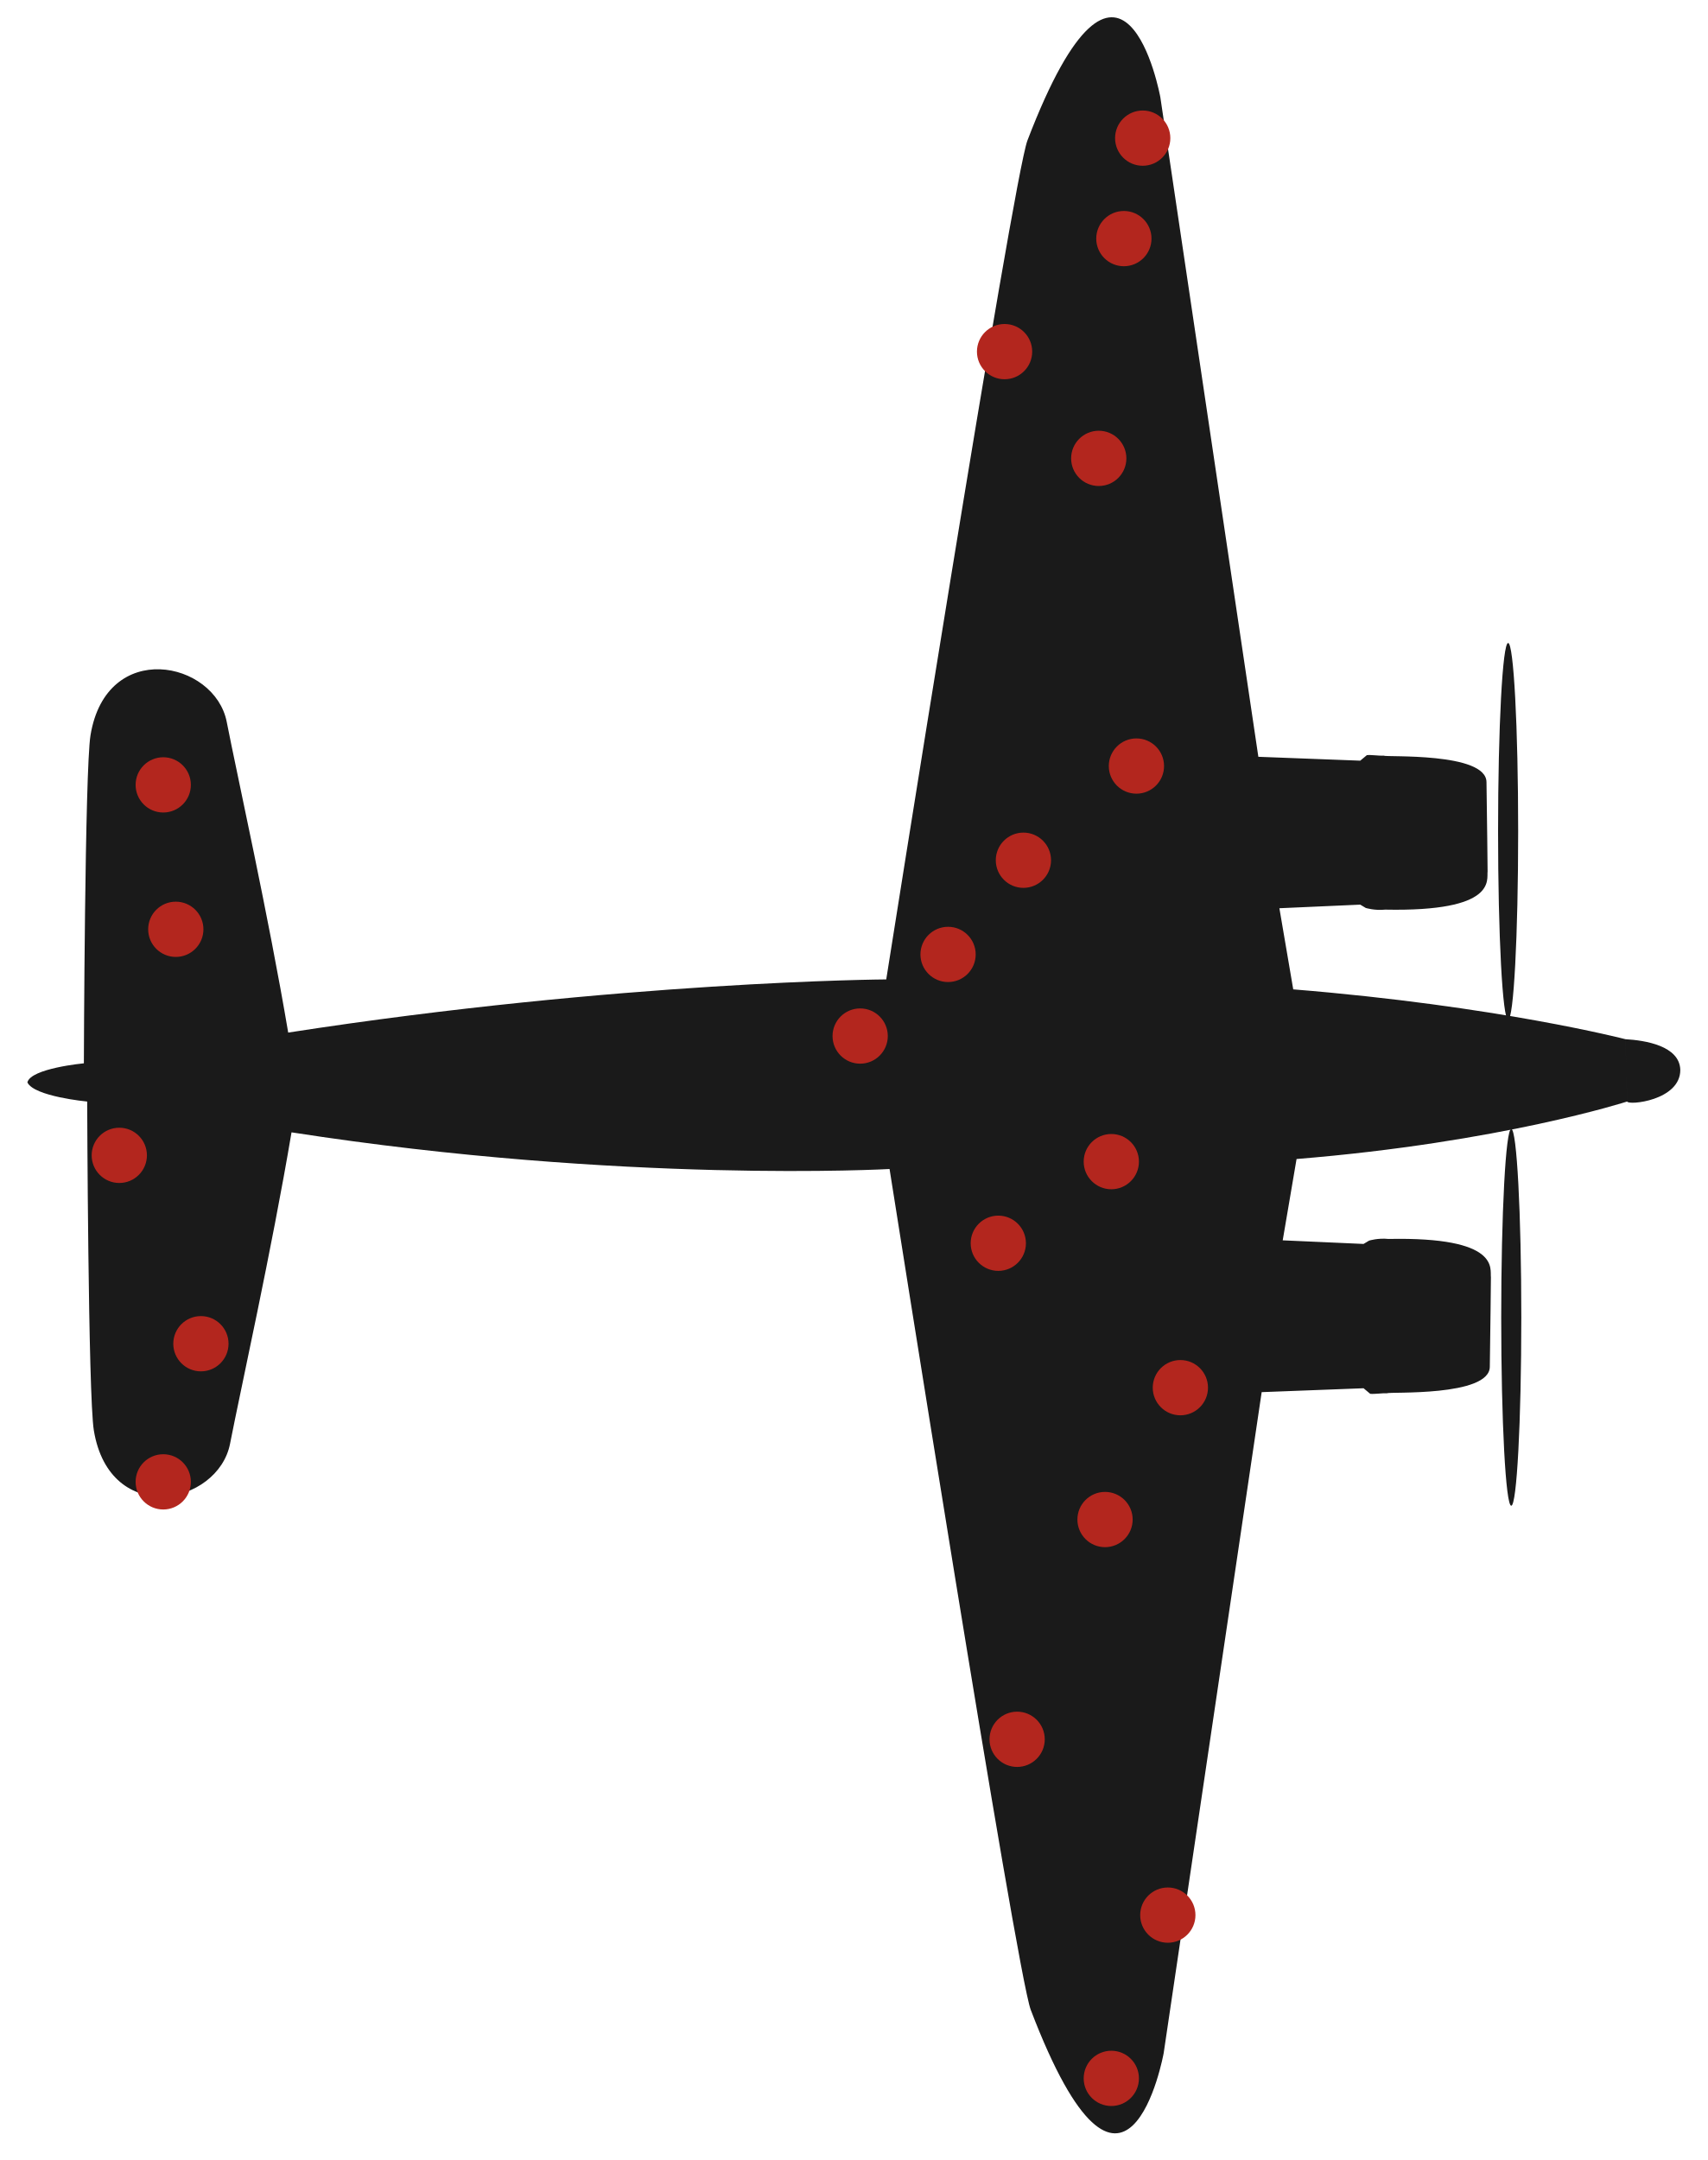
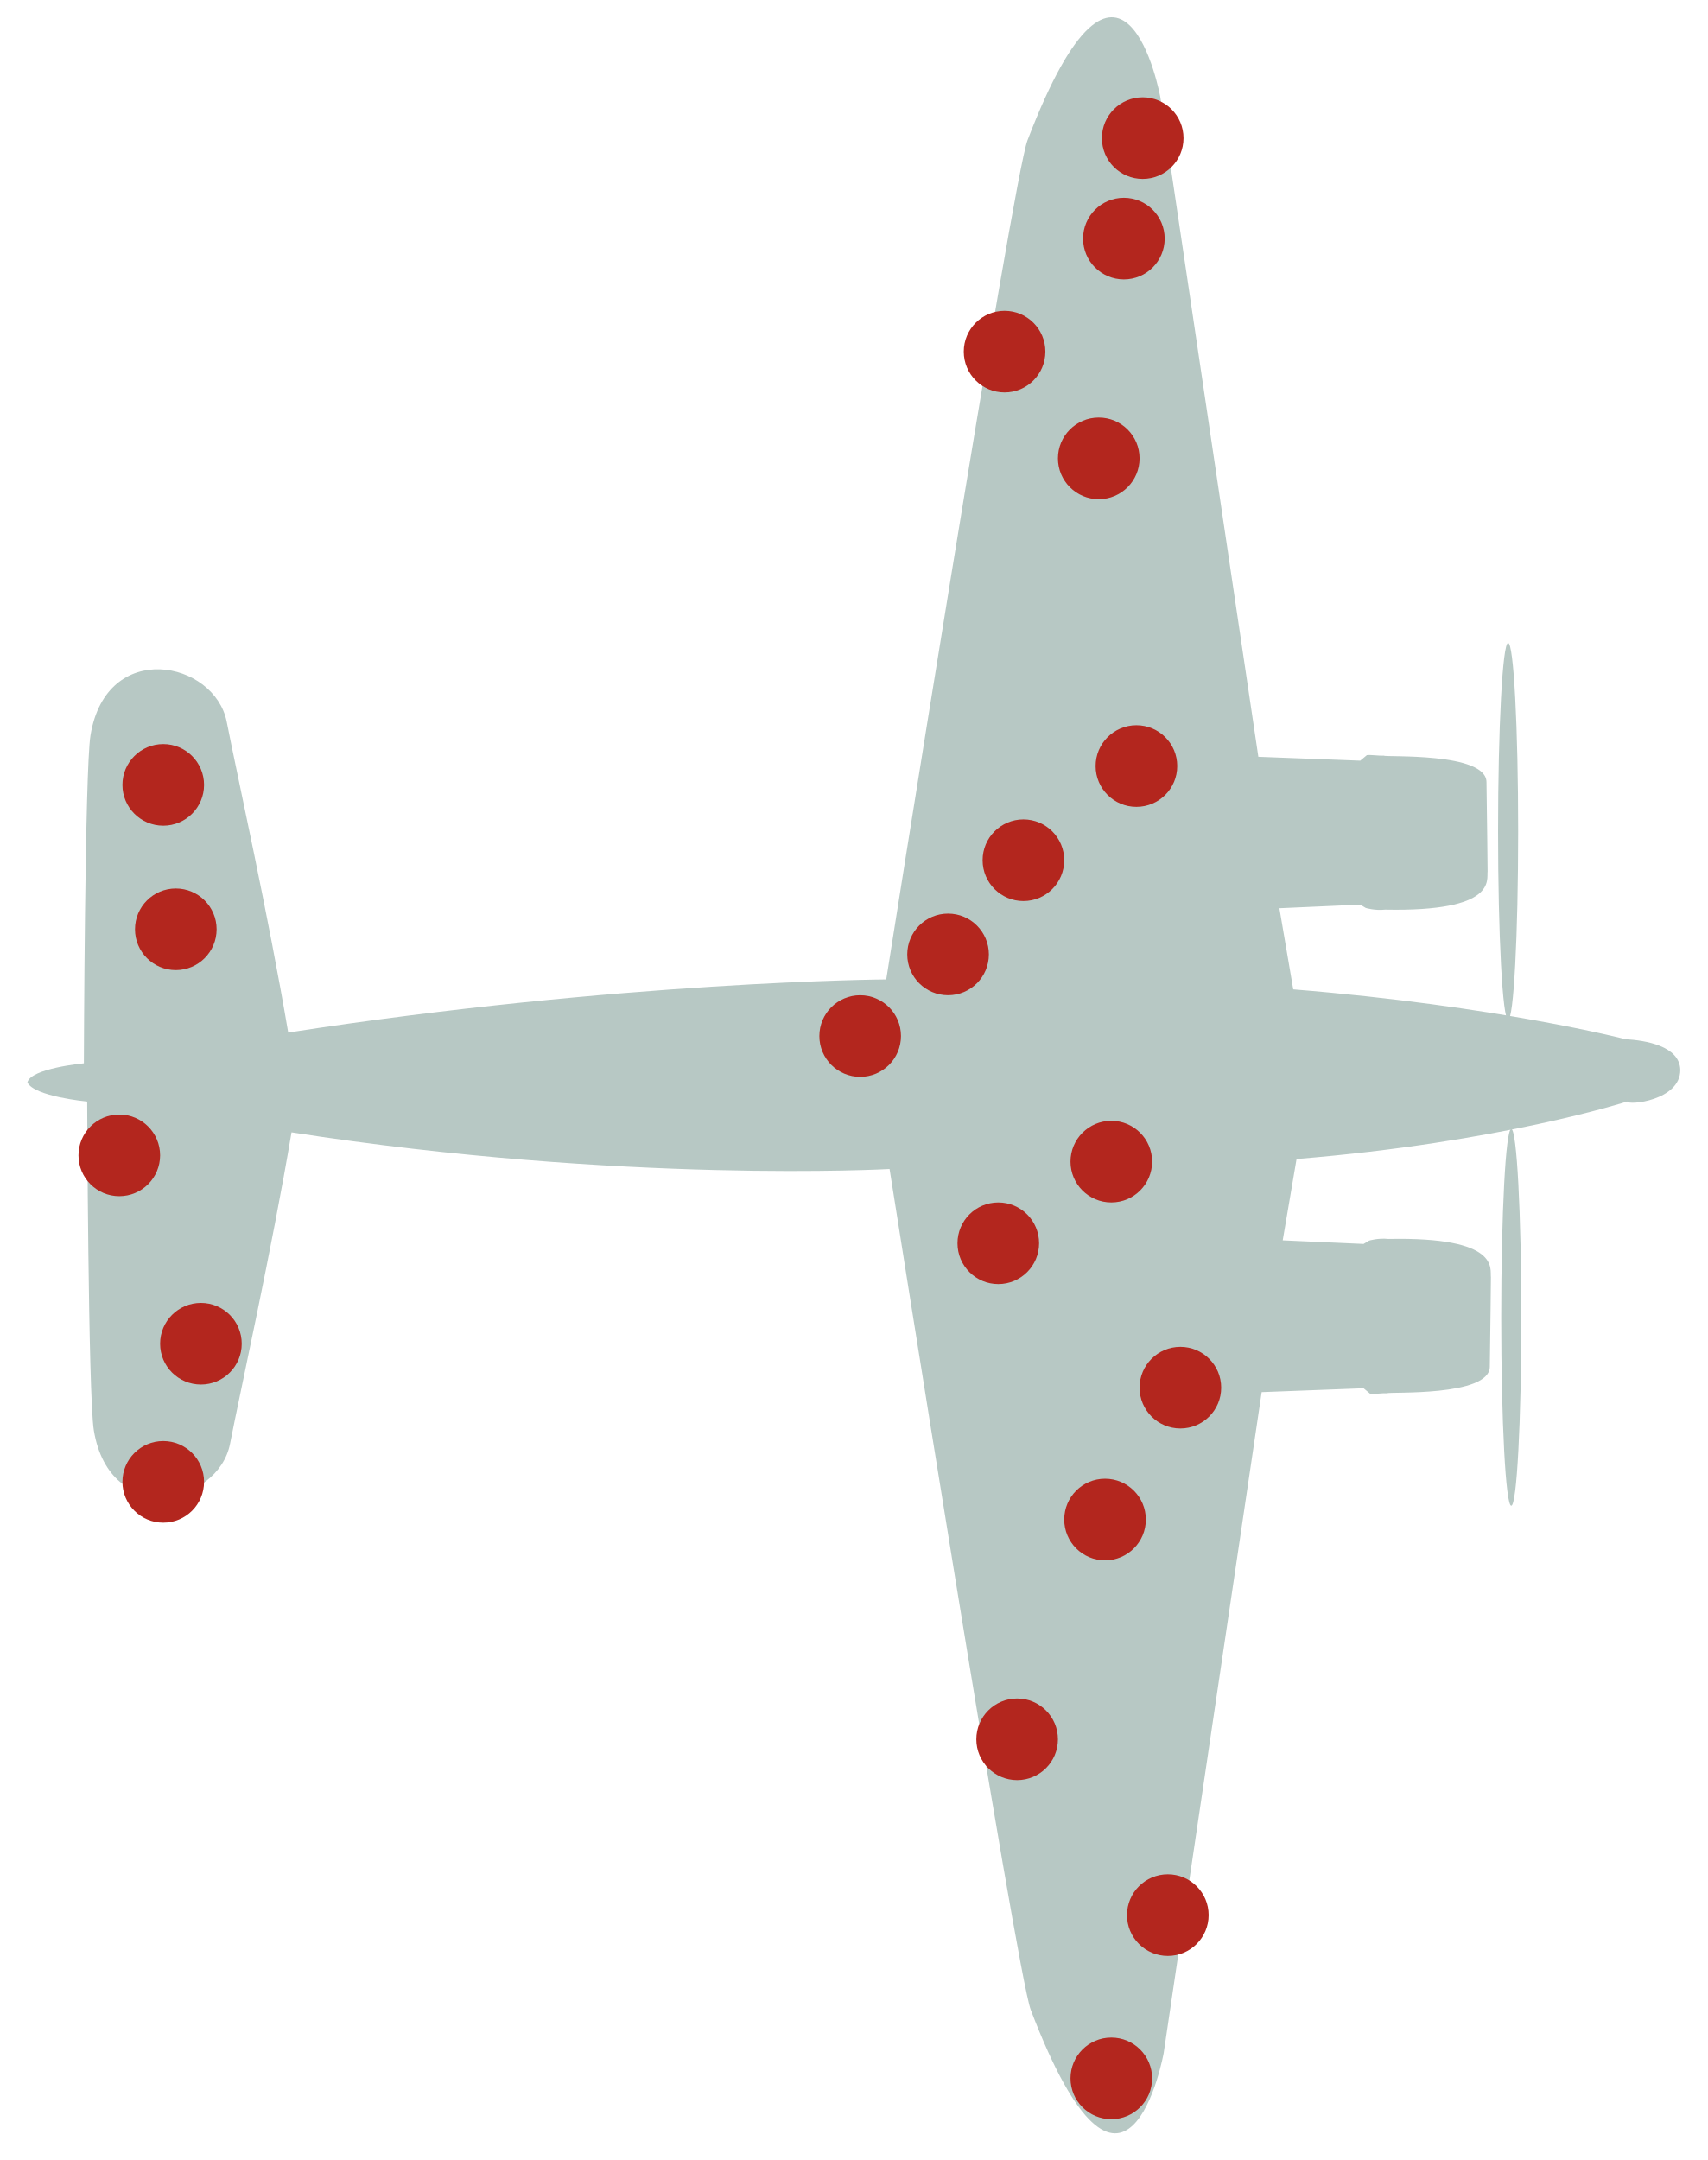
<svg xmlns="http://www.w3.org/2000/svg" viewBox="-136 -172 272 344" role="img" aria-label="Survivorship-bias bomber with marked impact points">
  <style>
-     .body { fill: #1a1a1a; }
+     .body { fill: #b7c8c4; }
    .hit { fill: #b3261e; }
-     @media (prefers-color-scheme: dark) { .body { fill: #e8e8e6; } .hit { fill: #ef7b73; } }
+     @media (prefers-color-scheme: dark) { .body { fill: #c4d1ce; } .hit { fill: #ef7b73; } }
  </style>
  <g transform="rotate(90) translate(-188,-143)">
    <g class="body">
      <path transform="translate(-32.7138,-89.0942)" d="m 224.14,108.938 c 0,0 6.506,20.108 9.158,52.652 l 12.95,2.205 0.575,-12.876 -0.53,-0.882 c 0,0 -0.442,-1.411 -0.265,-3.087 -0.362,-17.926 4.806,-16.132 6.099,-16.316 0,0 9.193,0.088 14.232,0.176 4.836,-0.013 3.976,16.183 4.243,16.316 -0.033,0.911 0.161,1.999 0.088,2.734 l -0.884,1.058 0.619,16.228 105.279,15.61 c 0,0 32.874,5.969 -6.895,21.167 -6.042,2.309 -133.919,22.49 -133.919,22.49 0,0 2.381,42.333 -5.84,95.25 18.828,3.175 40.836,8.08 49.59,9.79 9.775,1.909 13.323,19.154 -2.121,21.696 -5.55,0.913 -52.374,1.058 -52.374,1.058 0,0 -0.796,8.467 -3.048,9.525 -2.247,-0.529 -3.041,-8.996 -3.041,-8.996 0,0 -46.717,-0.145 -52.255,-1.058 -15.41,-2.542 -11.87,-19.787 -2.117,-21.696 8.734,-1.71 30.692,-6.615 49.477,-9.79 -8.202,-52.917 -8.467,-95.25 -8.467,-95.25 0,0 -127.587,-20.181 -133.615,-22.49 -39.678,-15.197 -6.879,-21.167 -6.879,-21.167 l 105.04,-15.61 0.617,-16.228 -0.882,-1.058 c -0.072,-0.735 0.121,-1.823 0.088,-2.734 0.266,-0.133 -0.592,-16.329 4.233,-16.316 5.027,-0.088 14.199,-0.176 14.199,-0.176 1.291,0.184 6.447,-1.61 6.085,16.316 0.176,1.676 -0.265,3.087 -0.265,3.087 l -0.529,0.882 0.573,12.876 12.92,-2.205 c 2.646,-32.544 7.938,-52.917 7.938,-52.917 l 9.922,-0.265 c 0.646,-0.132 -0.13,-8.467 -5.027,-8.467 -3.86,0.101 -4.715,5.642 -4.895,8.731" />
      <ellipse cx="148.4" cy="38.8" rx="30" ry="1.6" />
      <ellipse cx="225.8" cy="38.3" rx="30" ry="1.6" />
    </g>
    <g class="hit">
-       <circle cx="38" cy="97" r="4.4" />
-       <circle cx="54" cy="100" r="4.4" />
-       <circle cx="72" cy="119" r="4.4" />
-       <circle cx="89" cy="104" r="4.4" />
-       <circle cx="138" cy="98" r="4.4" />
-       <circle cx="153" cy="116" r="4.4" />
-       <circle cx="168" cy="128" r="4.4" />
-       <circle cx="181" cy="142" r="4.4" />
-       <circle cx="201" cy="102" r="4.4" />
-       <circle cx="214" cy="120" r="4.4" />
-       <circle cx="237" cy="91" r="4.4" />
-       <circle cx="258" cy="103" r="4.4" />
-       <circle cx="293" cy="117" r="4.4" />
-       <circle cx="321" cy="93" r="4.4" />
-       <circle cx="347" cy="102" r="4.4" />
-       <circle cx="141" cy="253" r="4.4" />
-       <circle cx="164" cy="251" r="4.4" />
-       <circle cx="200" cy="260" r="4.4" />
-       <circle cx="230" cy="247" r="4.4" />
-       <circle cx="252" cy="253" r="4.4" />
+       <circle cx="38" cy="97" r="6.5" />
+       <circle cx="54" cy="100" r="6.5" />
+       <circle cx="72" cy="119" r="6.5" />
+       <circle cx="89" cy="104" r="6.5" />
+       <circle cx="138" cy="98" r="6.5" />
+       <circle cx="153" cy="116" r="6.5" />
+       <circle cx="168" cy="128" r="6.5" />
+       <circle cx="181" cy="142" r="6.5" />
+       <circle cx="201" cy="102" r="6.5" />
+       <circle cx="214" cy="120" r="6.5" />
+       <circle cx="237" cy="91" r="6.5" />
+       <circle cx="258" cy="103" r="6.5" />
+       <circle cx="293" cy="117" r="6.5" />
+       <circle cx="321" cy="93" r="6.5" />
+       <circle cx="347" cy="102" r="6.5" />
+       <circle cx="141" cy="253" r="6.5" />
+       <circle cx="164" cy="251" r="6.5" />
+       <circle cx="200" cy="260" r="6.5" />
+       <circle cx="230" cy="247" r="6.5" />
+       <circle cx="252" cy="253" r="6.5" />
    </g>
  </g>
</svg>
